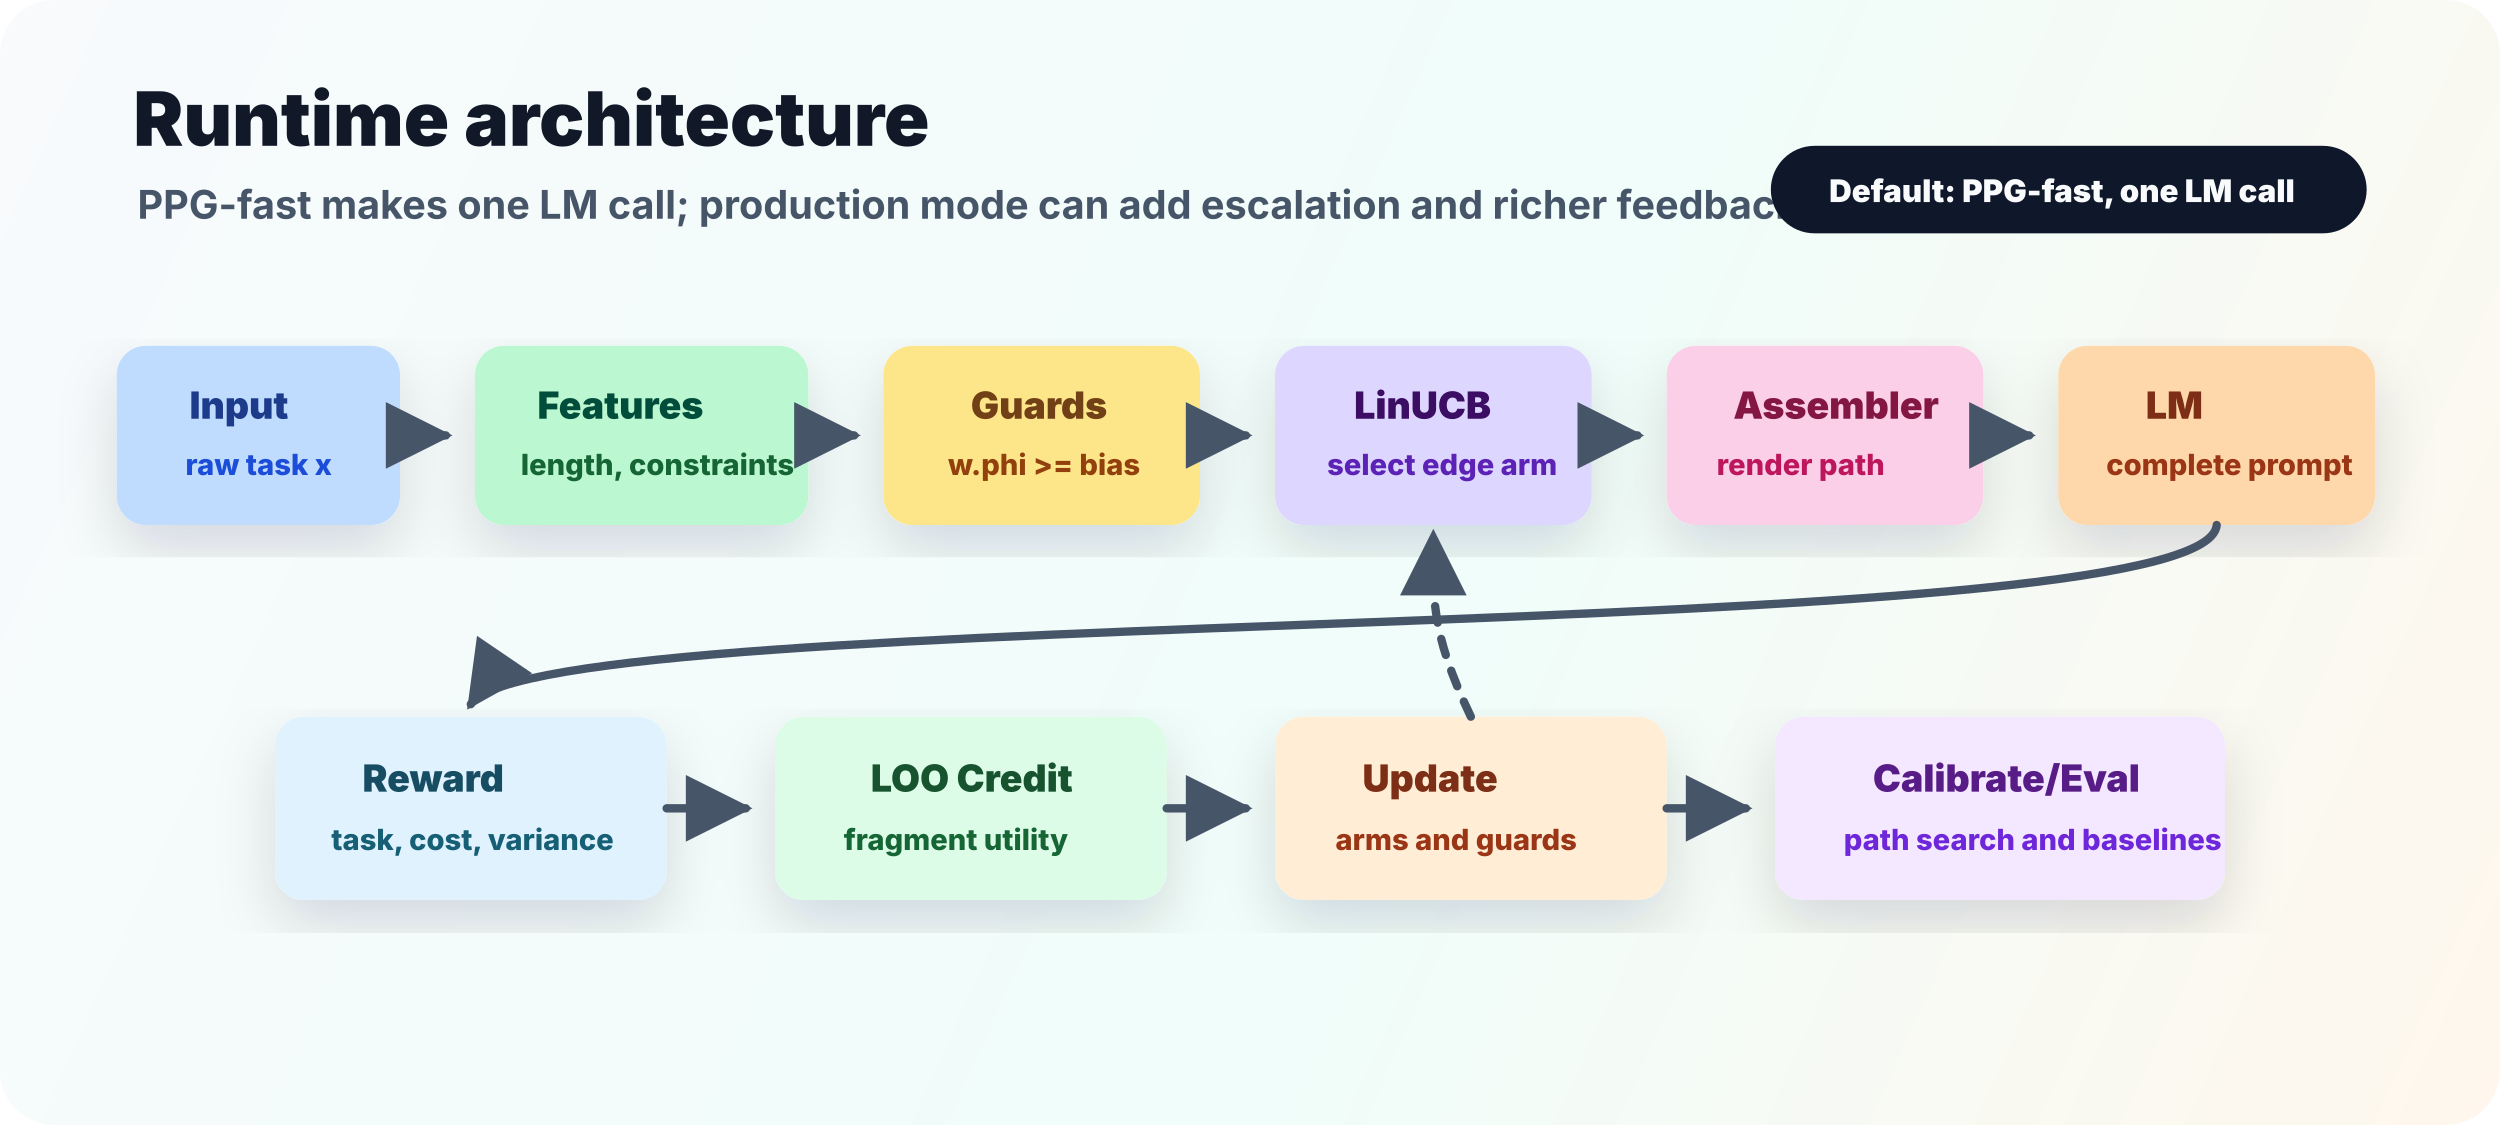
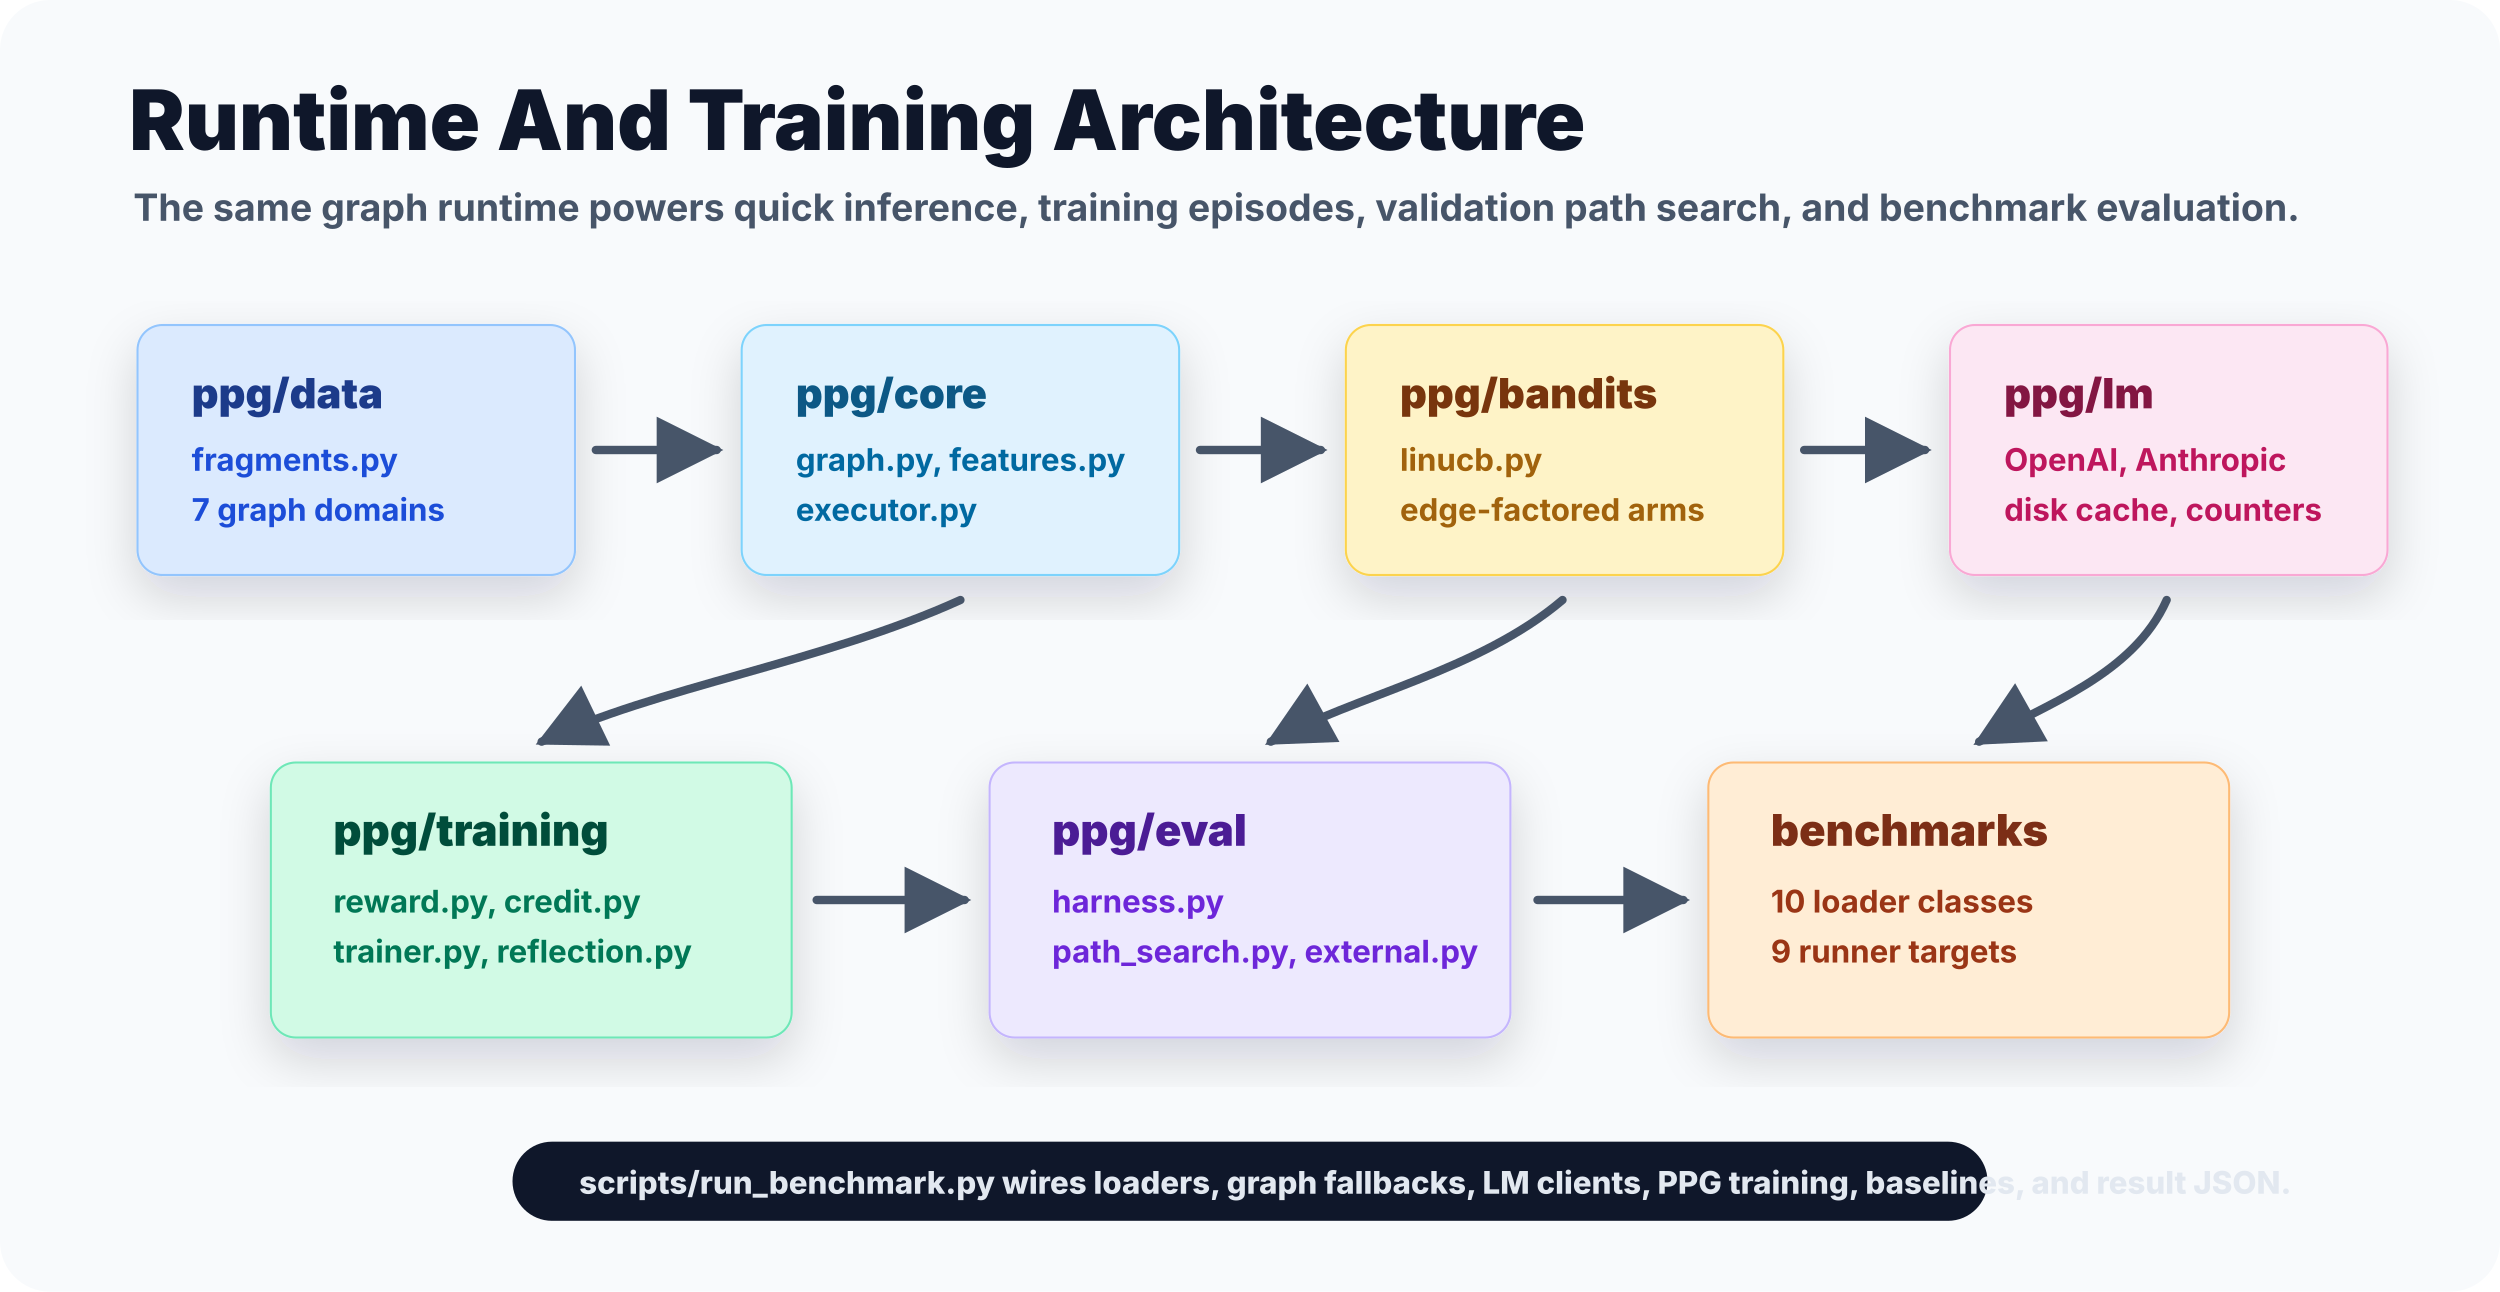
- <svg xmlns="http://www.w3.org/2000/svg" width="1200" height="540" viewBox="0 0 1200 540" fill="none" role="img" aria-labelledby="title desc">
+ <svg xmlns="http://www.w3.org/2000/svg" width="1200" height="620" viewBox="0 0 1200 620" fill="none" role="img" aria-labelledby="title desc">
  <defs>
-     <linearGradient id="bg" x1="0" y1="0" x2="1200" y2="540" gradientUnits="userSpaceOnUse">
-       <stop offset="0" stop-color="#F8FAFC" />
-       <stop offset="0.58" stop-color="#F0FDFA" />
-       <stop offset="1" stop-color="#FFF7ED" />
-     </linearGradient>
-     <filter id="shadow" x="-18%" y="-18%" width="136%" height="136%">
-       <feDropShadow dx="0" dy="12" stdDeviation="14" flood-color="#0F172A" flood-opacity="0.14" />
+     <filter id="shadow" x="-14%" y="-18%" width="128%" height="136%">
+       <feDropShadow dx="0" dy="10" stdDeviation="12" flood-color="#0F172A" flood-opacity="0.16" />
    </filter>
    <marker id="arrow" viewBox="0 0 10 10" refX="9" refY="5" markerWidth="8" markerHeight="8" orient="auto-start-reverse">
      <path d="M0 0 L10 5 L0 10 Z" fill="#475569" />
    </marker>
  </defs>
-   <rect width="1200" height="540" rx="26" fill="url(#bg)" />
-   <text x="64" y="70" fill="#111827" font-family="Inter, Arial, sans-serif" font-size="36" font-weight="900">Runtime architecture</text>
-   <text x="66" y="105" fill="#475569" font-family="Inter, Arial, sans-serif" font-size="19" font-weight="700">PPG-fast makes one LM call; production mode can add escalation and richer feedback.</text>
+   <rect width="1200" height="620" rx="24" fill="#F8FAFC" />
+   <text x="62" y="72" fill="#0F172A" font-family="Inter, Arial, sans-serif" font-size="40" font-weight="900">Runtime And Training Architecture</text>
+   <text x="64" y="106" fill="#475569" font-family="Inter, Arial, sans-serif" font-size="18" font-weight="700">The same graph runtime powers quick inference, training episodes, validation path search, and benchmark evaluation.</text>
  <g filter="url(#shadow)">
-     <rect x="56" y="166" width="136" height="86" rx="14" fill="#BFDBFE" />
-     <text x="91" y="201" fill="#1E3A8A" font-family="Inter, Arial, sans-serif" font-size="18" font-weight="900">Input</text>
-     <text x="89" y="228" fill="#1D4ED8" font-family="Inter, Arial, sans-serif" font-size="14" font-weight="800">raw task x</text>
-     <rect x="228" y="166" width="160" height="86" rx="14" fill="#BBF7D0" />
-     <text x="258" y="201" fill="#064E3B" font-family="Inter, Arial, sans-serif" font-size="18" font-weight="900">Features</text>
-     <text x="250" y="228" fill="#166534" font-family="Inter, Arial, sans-serif" font-size="14" font-weight="800">length, constraints</text>
-     <rect x="424" y="166" width="152" height="86" rx="14" fill="#FDE68A" />
-     <text x="466" y="201" fill="#713F12" font-family="Inter, Arial, sans-serif" font-size="18" font-weight="900">Guards</text>
-     <text x="455" y="228" fill="#92400E" font-family="Inter, Arial, sans-serif" font-size="14" font-weight="800">w.phi &gt;= bias</text>
-     <rect x="612" y="166" width="152" height="86" rx="14" fill="#DDD6FE" />
-     <text x="650" y="201" fill="#3B0764" font-family="Inter, Arial, sans-serif" font-size="18" font-weight="900">LinUCB</text>
-     <text x="637" y="228" fill="#5B21B6" font-family="Inter, Arial, sans-serif" font-size="14" font-weight="800">select edge arm</text>
-     <rect x="800" y="166" width="152" height="86" rx="14" fill="#FBCFE8" />
-     <text x="832" y="201" fill="#831843" font-family="Inter, Arial, sans-serif" font-size="18" font-weight="900">Assembler</text>
-     <text x="824" y="228" fill="#BE185D" font-family="Inter, Arial, sans-serif" font-size="14" font-weight="800">render path</text>
-     <rect x="988" y="166" width="152" height="86" rx="14" fill="#FED7AA" />
-     <text x="1030" y="201" fill="#7C2D12" font-family="Inter, Arial, sans-serif" font-size="18" font-weight="900">LM</text>
-     <text x="1011" y="228" fill="#9A3412" font-family="Inter, Arial, sans-serif" font-size="14" font-weight="800">complete prompt</text>
+     <rect x="66" y="156" width="210" height="120" rx="12" fill="#DBEAFE" stroke="#93C5FD" />
+     <text x="92" y="196" fill="#1E3A8A" font-family="Inter, Arial, sans-serif" font-size="20" font-weight="900">ppg/data</text>
+     <text x="92" y="226" fill="#1D4ED8" font-family="Inter, Arial, sans-serif" font-size="15" font-weight="700">fragments.py</text>
+     <text x="92" y="250" fill="#1D4ED8" font-family="Inter, Arial, sans-serif" font-size="15" font-weight="700">7 graph domains</text>
+     <rect x="356" y="156" width="210" height="120" rx="12" fill="#E0F2FE" stroke="#7DD3FC" />
+     <text x="382" y="196" fill="#075985" font-family="Inter, Arial, sans-serif" font-size="20" font-weight="900">ppg/core</text>
+     <text x="382" y="226" fill="#0369A1" font-family="Inter, Arial, sans-serif" font-size="15" font-weight="700">graph.py, features.py</text>
+     <text x="382" y="250" fill="#0369A1" font-family="Inter, Arial, sans-serif" font-size="15" font-weight="700">executor.py</text>
+     <rect x="646" y="156" width="210" height="120" rx="12" fill="#FEF3C7" stroke="#FCD34D" />
+     <text x="672" y="196" fill="#78350F" font-family="Inter, Arial, sans-serif" font-size="20" font-weight="900">ppg/bandits</text>
+     <text x="672" y="226" fill="#A16207" font-family="Inter, Arial, sans-serif" font-size="15" font-weight="700">linucb.py</text>
+     <text x="672" y="250" fill="#A16207" font-family="Inter, Arial, sans-serif" font-size="15" font-weight="700">edge-factored arms</text>
+     <rect x="936" y="156" width="210" height="120" rx="12" fill="#FCE7F3" stroke="#F9A8D4" />
+     <text x="962" y="196" fill="#831843" font-family="Inter, Arial, sans-serif" font-size="20" font-weight="900">ppg/lm</text>
+     <text x="962" y="226" fill="#BE185D" font-family="Inter, Arial, sans-serif" font-size="15" font-weight="700">OpenAI, Anthropic</text>
+     <text x="962" y="250" fill="#BE185D" font-family="Inter, Arial, sans-serif" font-size="15" font-weight="700">disk cache, counters</text>
  </g>
-   <path d="M192 209 H214" stroke="#475569" stroke-width="4" stroke-linecap="round" marker-end="url(#arrow)" />
-   <path d="M388 209 H410" stroke="#475569" stroke-width="4" stroke-linecap="round" marker-end="url(#arrow)" />
-   <path d="M576 209 H598" stroke="#475569" stroke-width="4" stroke-linecap="round" marker-end="url(#arrow)" />
-   <path d="M764 209 H786" stroke="#475569" stroke-width="4" stroke-linecap="round" marker-end="url(#arrow)" />
-   <path d="M952 209 H974" stroke="#475569" stroke-width="4" stroke-linecap="round" marker-end="url(#arrow)" />
+   <path d="M286 216 H344" stroke="#475569" stroke-width="4" stroke-linecap="round" marker-end="url(#arrow)" />
+   <path d="M576 216 H634" stroke="#475569" stroke-width="4" stroke-linecap="round" marker-end="url(#arrow)" />
+   <path d="M866 216 H924" stroke="#475569" stroke-width="4" stroke-linecap="round" marker-end="url(#arrow)" />
  <g filter="url(#shadow)">
-     <rect x="132" y="344" width="188" height="88" rx="14" fill="#E0F2FE" />
-     <text x="174" y="380" fill="#164E63" font-family="Inter, Arial, sans-serif" font-size="18" font-weight="900">Reward</text>
-     <text x="159" y="408" fill="#155E75" font-family="Inter, Arial, sans-serif" font-size="14" font-weight="800">task, cost, variance</text>
-     <rect x="372" y="344" width="188" height="88" rx="14" fill="#DCFCE7" />
-     <text x="418" y="380" fill="#14532D" font-family="Inter, Arial, sans-serif" font-size="18" font-weight="900">LOO Credit</text>
-     <text x="405" y="408" fill="#166534" font-family="Inter, Arial, sans-serif" font-size="14" font-weight="800">fragment utility</text>
-     <rect x="612" y="344" width="188" height="88" rx="14" fill="#FFEDD5" />
-     <text x="654" y="380" fill="#7C2D12" font-family="Inter, Arial, sans-serif" font-size="18" font-weight="900">Update</text>
-     <text x="641" y="408" fill="#9A3412" font-family="Inter, Arial, sans-serif" font-size="14" font-weight="800">arms and guards</text>
-     <rect x="852" y="344" width="216" height="88" rx="14" fill="#F3E8FF" />
-     <text x="899" y="380" fill="#581C87" font-family="Inter, Arial, sans-serif" font-size="18" font-weight="900">Calibrate/Eval</text>
-     <text x="885" y="408" fill="#6D28D9" font-family="Inter, Arial, sans-serif" font-size="14" font-weight="800">path search and baselines</text>
+     <rect x="130" y="366" width="250" height="132" rx="12" fill="#D1FAE5" stroke="#6EE7B7" />
+     <text x="160" y="406" fill="#064E3B" font-family="Inter, Arial, sans-serif" font-size="21" font-weight="900">ppg/training</text>
+     <text x="160" y="438" fill="#047857" font-family="Inter, Arial, sans-serif" font-size="15" font-weight="700">reward.py, credit.py</text>
+     <text x="160" y="462" fill="#047857" font-family="Inter, Arial, sans-serif" font-size="15" font-weight="700">trainer.py, reflection.py</text>
+     <rect x="475" y="366" width="250" height="132" rx="12" fill="#EDE9FE" stroke="#C4B5FD" />
+     <text x="505" y="406" fill="#4C1D95" font-family="Inter, Arial, sans-serif" font-size="21" font-weight="900">ppg/eval</text>
+     <text x="505" y="438" fill="#6D28D9" font-family="Inter, Arial, sans-serif" font-size="15" font-weight="700">harness.py</text>
+     <text x="505" y="462" fill="#6D28D9" font-family="Inter, Arial, sans-serif" font-size="15" font-weight="700">path_search.py, external.py</text>
+     <rect x="820" y="366" width="250" height="132" rx="12" fill="#FFEDD5" stroke="#FDBA74" />
+     <text x="850" y="406" fill="#7C2D12" font-family="Inter, Arial, sans-serif" font-size="21" font-weight="900">benchmarks</text>
+     <text x="850" y="438" fill="#9A3412" font-family="Inter, Arial, sans-serif" font-size="15" font-weight="700">10 loader classes</text>
+     <text x="850" y="462" fill="#9A3412" font-family="Inter, Arial, sans-serif" font-size="15" font-weight="700">9 runner targets</text>
  </g>
-   <path d="M1064 252 C1060 312 260 288 226 338" stroke="#475569" stroke-width="4" stroke-linecap="round" marker-end="url(#arrow)" />
-   <path d="M320 388 H358" stroke="#475569" stroke-width="4" stroke-linecap="round" marker-end="url(#arrow)" />
-   <path d="M560 388 H598" stroke="#475569" stroke-width="4" stroke-linecap="round" marker-end="url(#arrow)" />
-   <path d="M800 388 H838" stroke="#475569" stroke-width="4" stroke-linecap="round" marker-end="url(#arrow)" />
-   <path d="M706 344 C686 302 688 286 688 257" stroke="#475569" stroke-width="4" stroke-linecap="round" stroke-dasharray="8 8" marker-end="url(#arrow)" />
-   <rect x="850" y="70" width="286" height="42" rx="21" fill="#0F172A" />
-   <text x="878" y="97" fill="#F8FAFC" font-family="Inter, Arial, sans-serif" font-size="15" font-weight="900">Default: PPG-fast, one LM call</text>
+   <path d="M461 288 C395 318 314 330 260 356" stroke="#475569" stroke-width="4" stroke-linecap="round" marker-end="url(#arrow)" />
+   <path d="M750 288 C710 322 650 334 610 356" stroke="#475569" stroke-width="4" stroke-linecap="round" marker-end="url(#arrow)" />
+   <path d="M1040 288 C1024 324 982 338 950 356" stroke="#475569" stroke-width="4" stroke-linecap="round" marker-end="url(#arrow)" />
+   <path d="M392 432 H463" stroke="#475569" stroke-width="4" stroke-linecap="round" marker-end="url(#arrow)" />
+   <path d="M738 432 H808" stroke="#475569" stroke-width="4" stroke-linecap="round" marker-end="url(#arrow)" />
+   <g transform="translate(246 548)">
+     <rect x="0" y="0" width="708" height="38" rx="19" fill="#0F172A" />
+     <text x="32" y="25" fill="#E2E8F0" font-family="Inter, Arial, sans-serif" font-size="15" font-weight="800">scripts/run_benchmark.py wires loaders, graph fallbacks, LM clients, PPG training, baselines, and result JSON.</text>
+   </g>
</svg>
